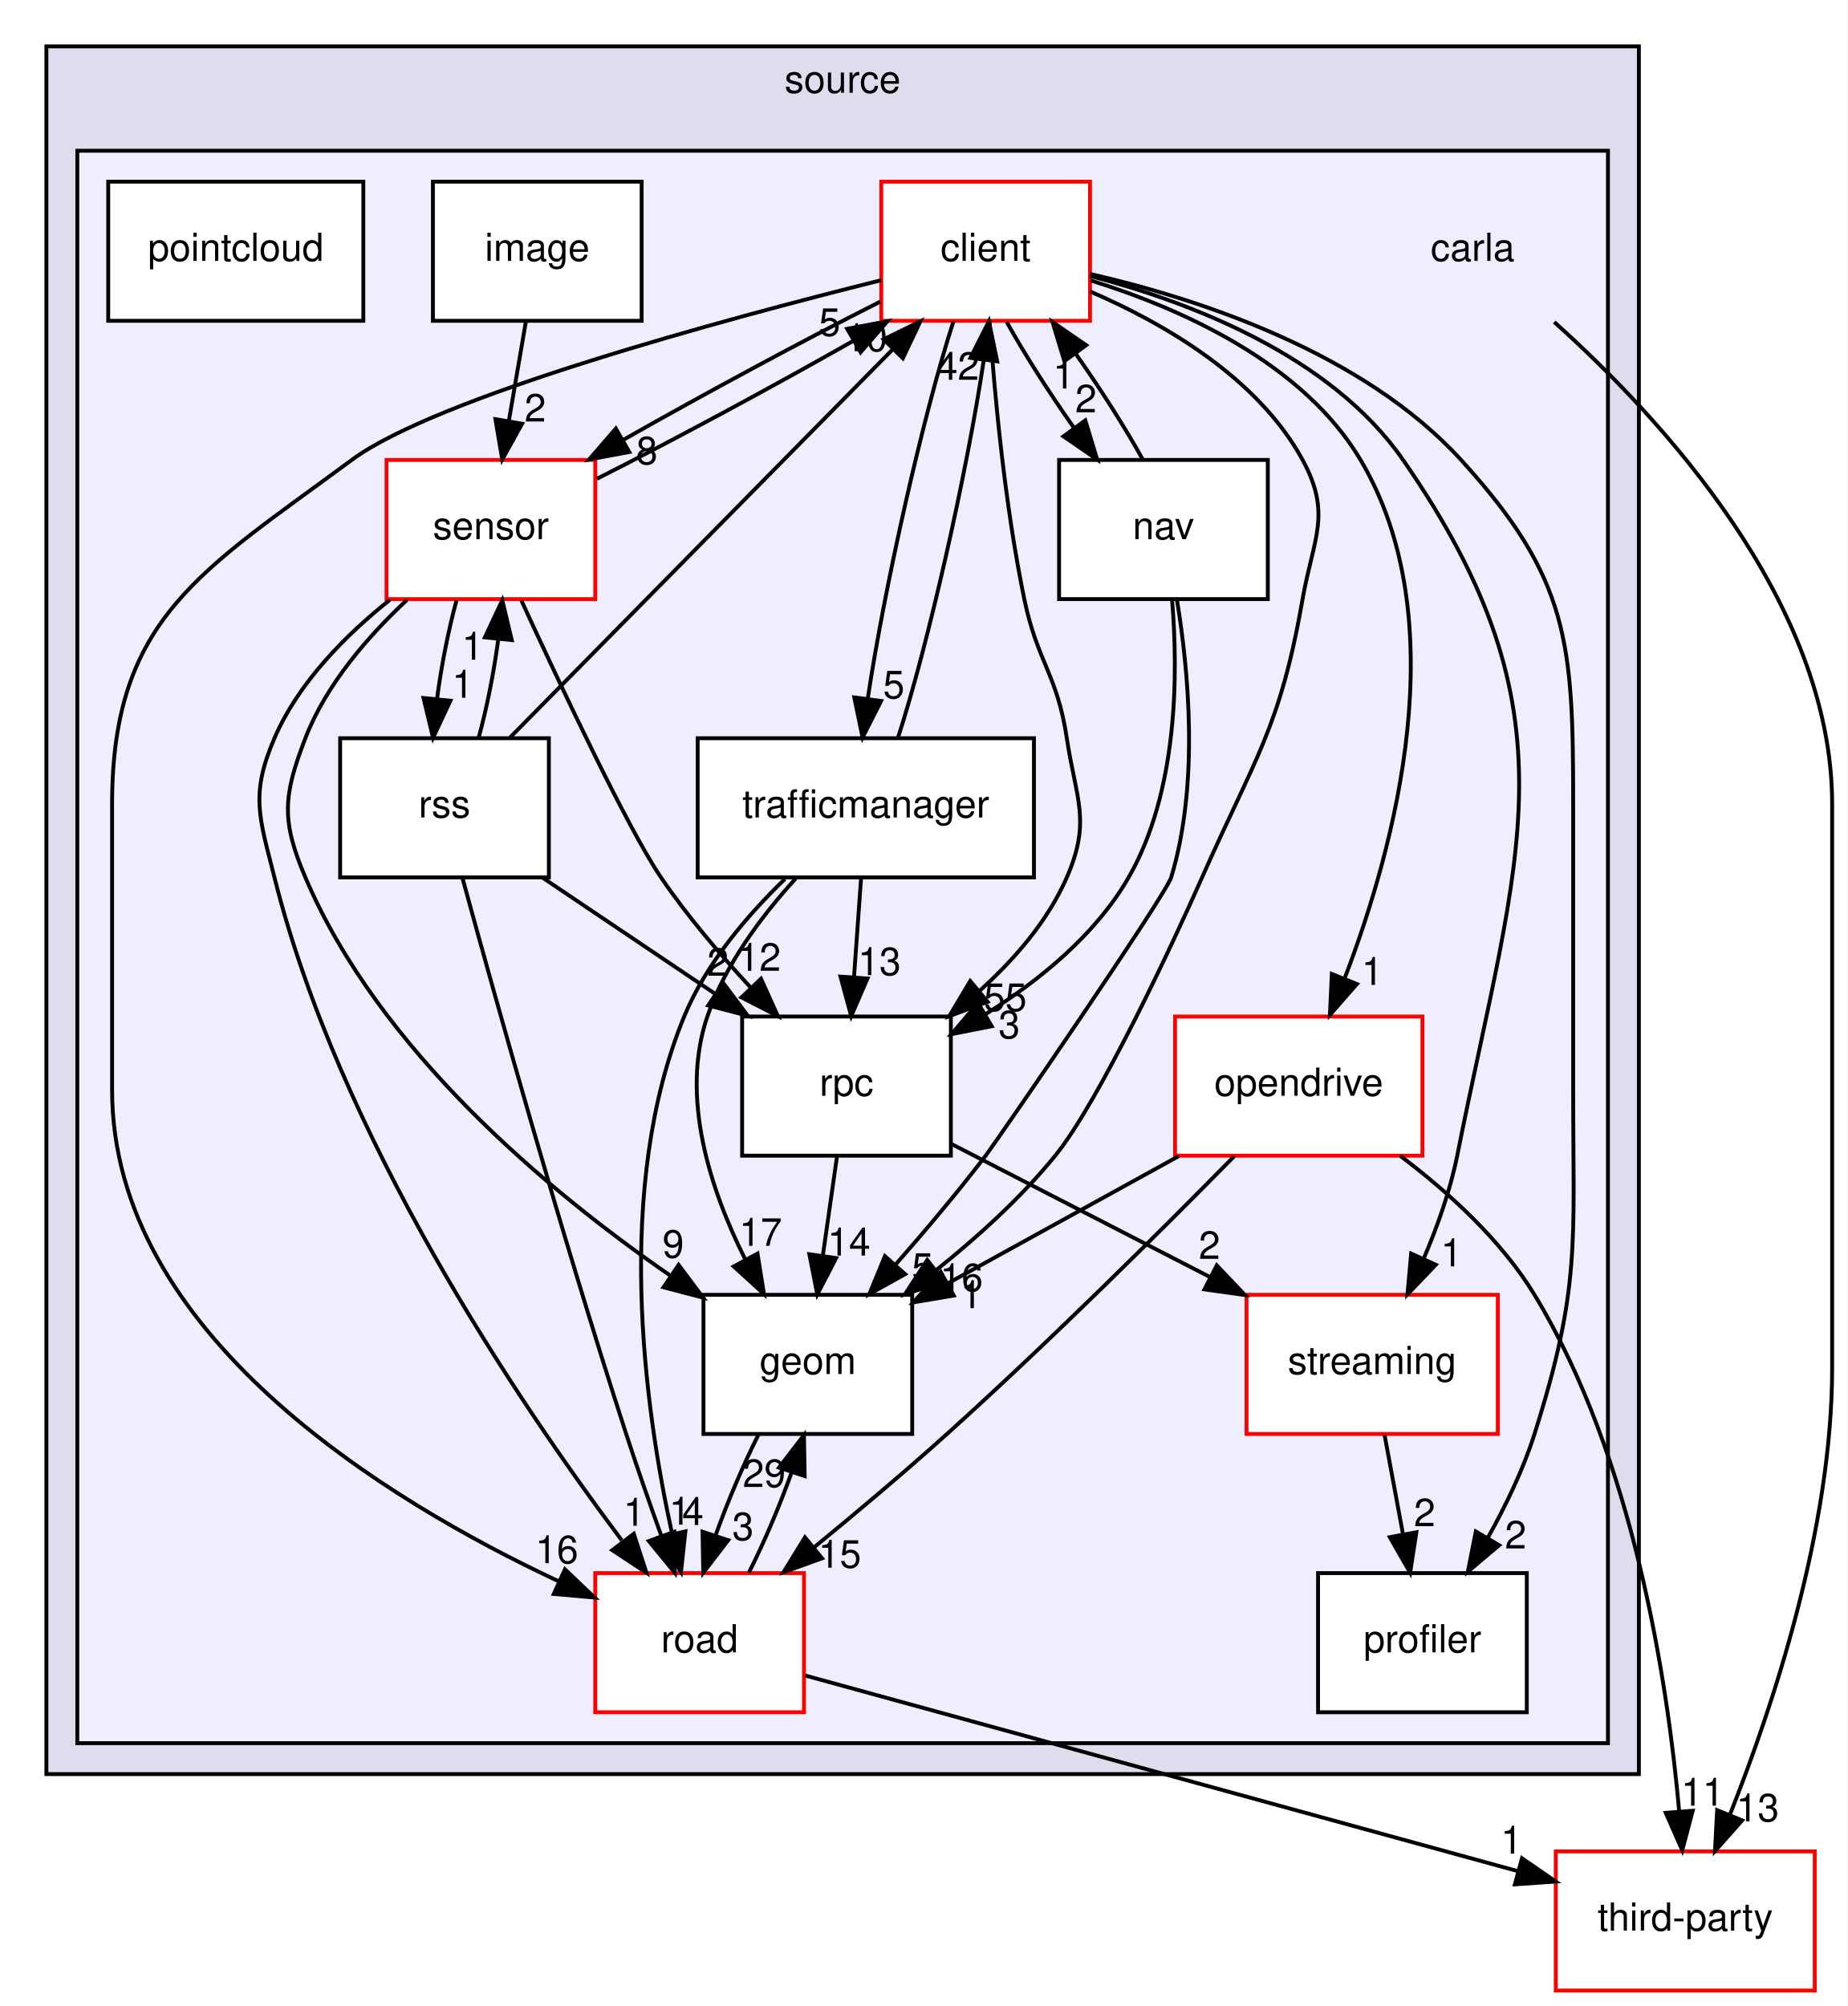
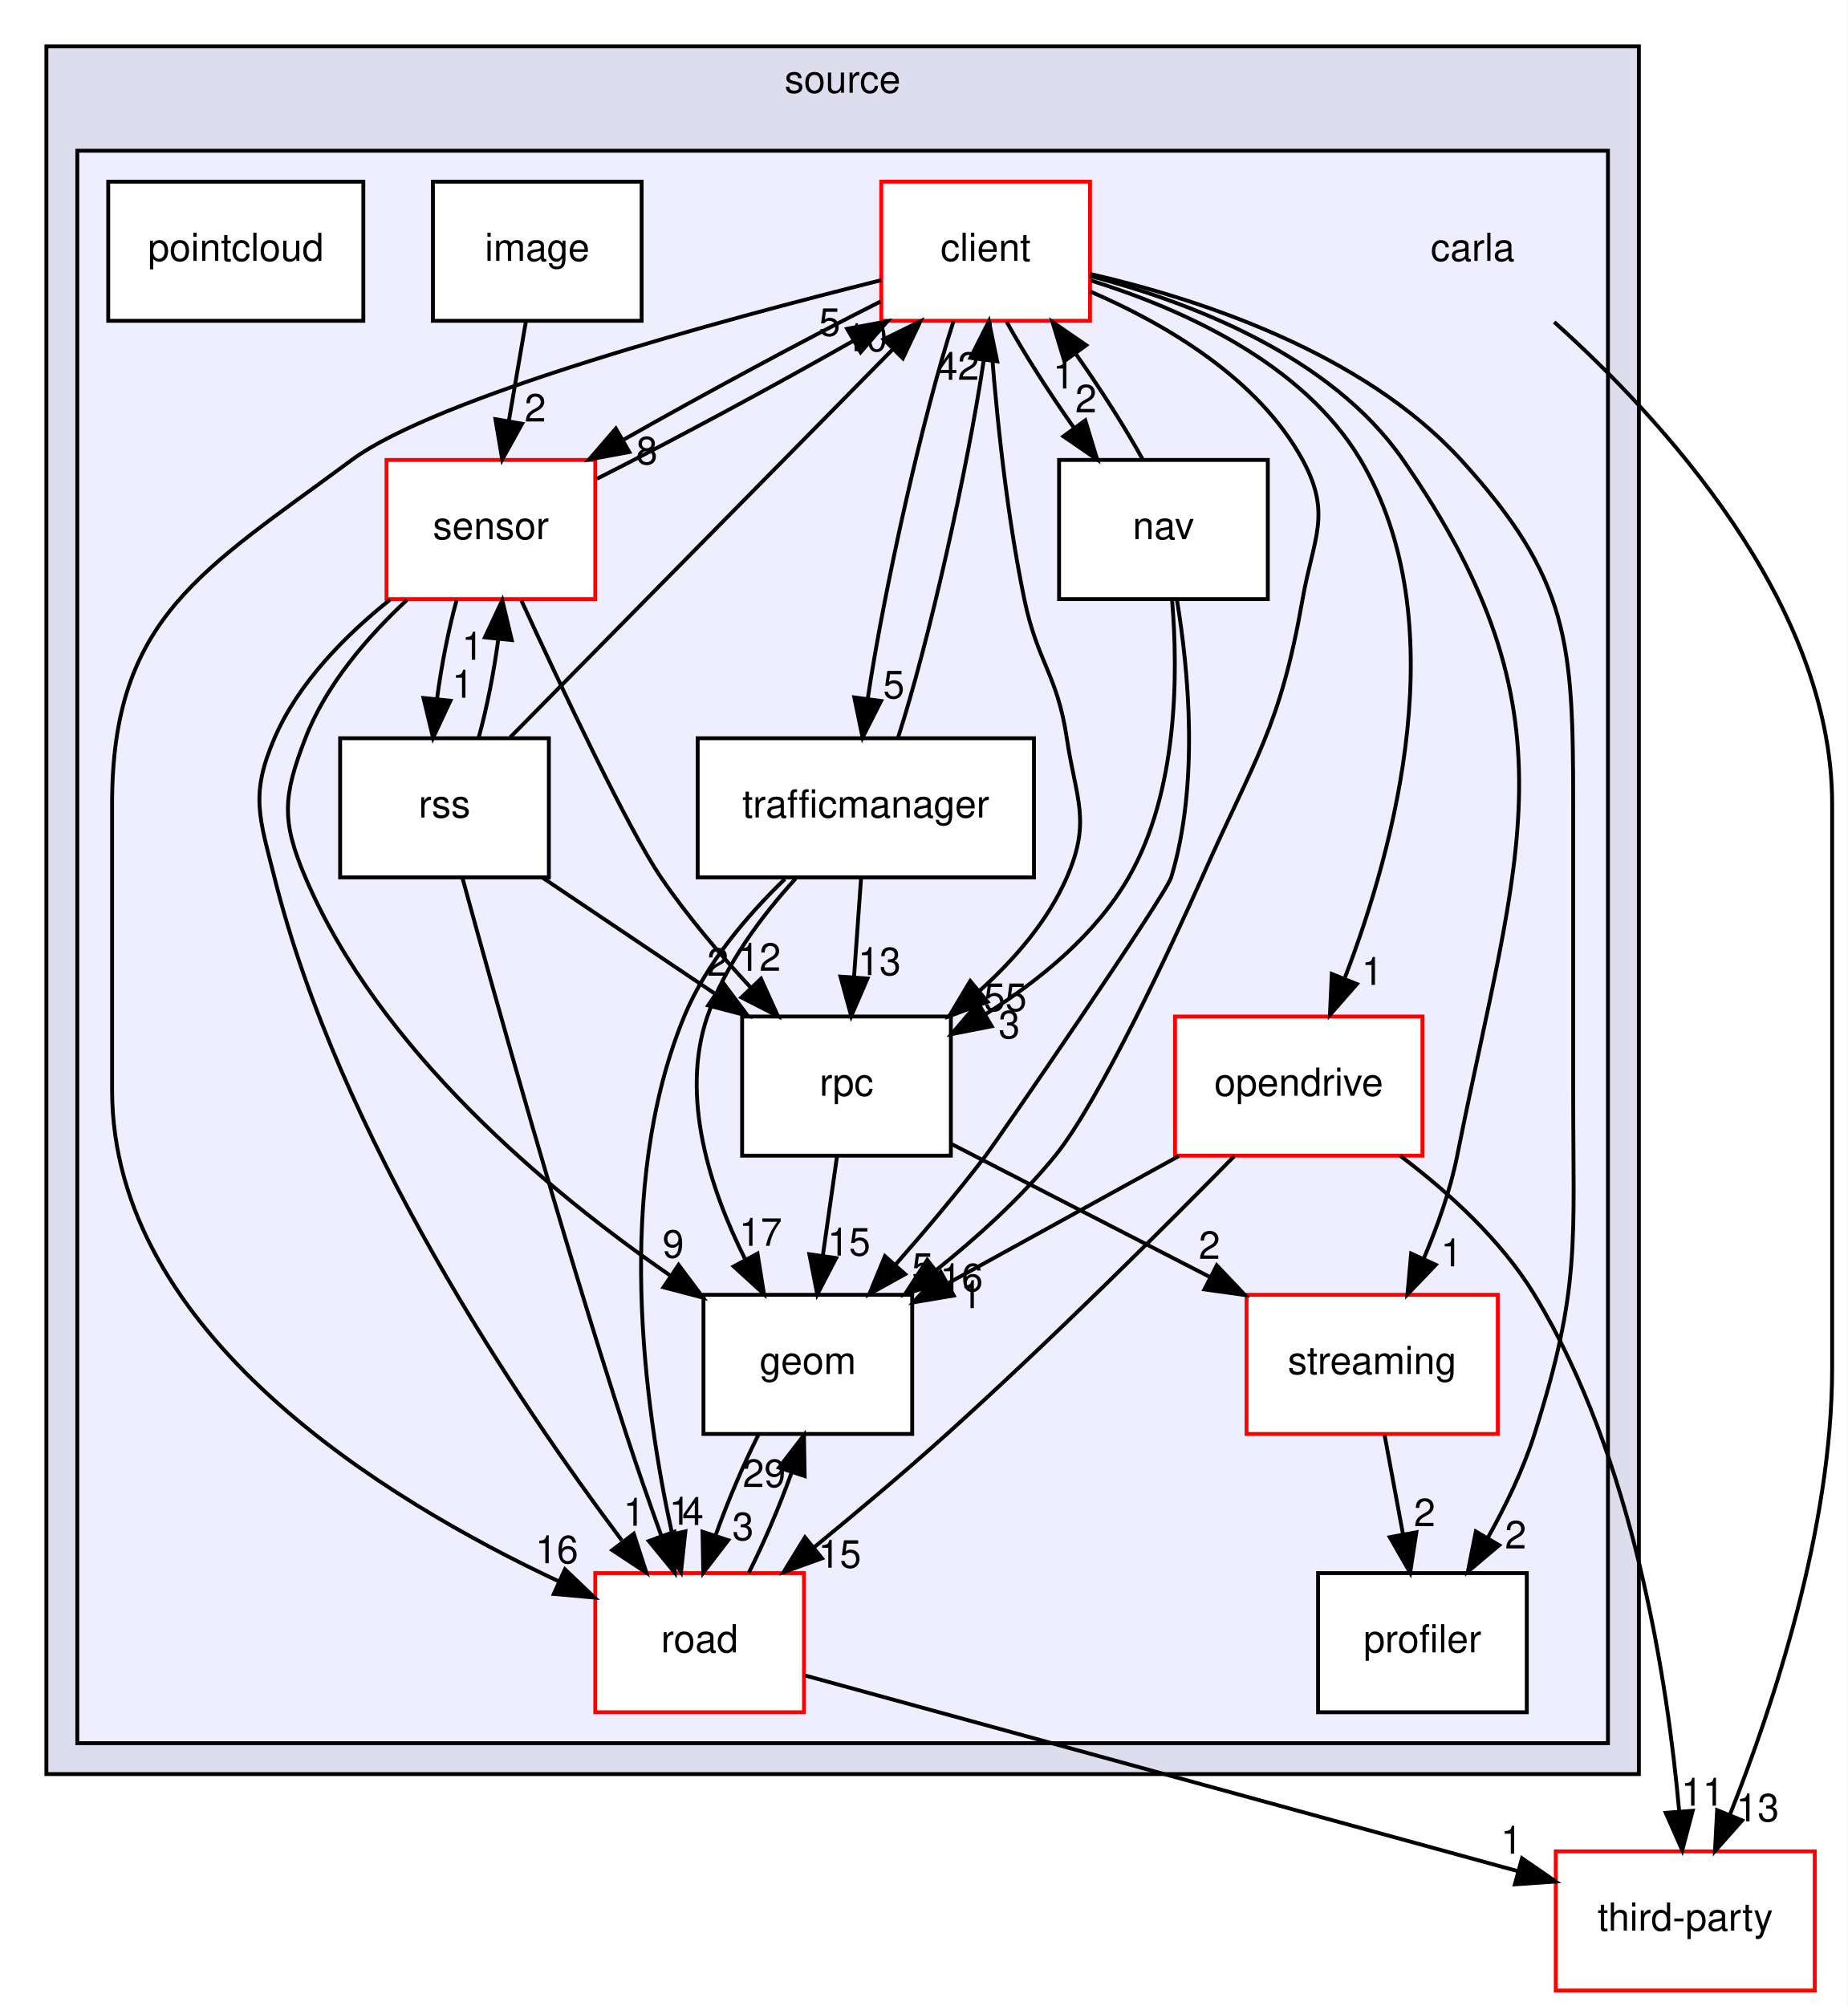
<svg xmlns="http://www.w3.org/2000/svg" xmlns:xlink="http://www.w3.org/1999/xlink" width="478pt" height="519pt" viewBox="0.00 0.00 478.00 519.00">
  <g id="graph0" class="graph" transform="scale(1 1) rotate(0) translate(4 515)">
    <polygon fill="white" stroke="none" points="-4,4 -4,-515 474,-515 474,4 -4,4" />
    <g id="clust1" class="cluster">
      <g id="a_clust1">
        <a xlink:href="dir_b9166249188ce33115fd7d5eed1849f2.html" target="_top" xlink:title="source">
          <polygon fill="#ddddee" stroke="black" points="8,-56 8,-503 420,-503 420,-56 8,-56" />
          <text text-anchor="middle" x="214" y="-491" font-family="Helvetica,sans-Serif" font-size="10.00">source</text>
        </a>
      </g>
    </g>
    <g id="clust2" class="cluster">
      <g id="a_clust2">
        <a xlink:href="dir_b14cdd661f9a7048a44f1771cd402401.html" target="_top">
          <polygon fill="#eeeeff" stroke="black" points="16,-64 16,-476 412,-476 412,-64 16,-64" />
        </a>
      </g>
    </g>
    <g id="node1" class="node">
      <text text-anchor="middle" x="377" y="-447.5" font-family="Helvetica,sans-Serif" font-size="10.00">carla</text>
    </g>
    <g id="node15" class="node">
      <g id="a_node15">
        <a xlink:href="dir_cb41432ea01ddbb1240623c7c0fff85f.html" target="_top" xlink:title="third-party">
          <polygon fill="white" stroke="red" points="465.5,-36 398.5,-36 398.5,-0 465.5,-0 465.5,-36" />
          <text text-anchor="middle" x="432" y="-15.5" font-family="Helvetica,sans-Serif" font-size="10.00">third-party</text>
        </a>
      </g>
    </g>
    <g id="edge8" class="edge">
      <path fill="none" stroke="black" d="M398.103,-431.68C425.542,-407.075 470,-359.161 470,-307 470,-307 470,-307 470,-161 470,-119.633 454.765,-73.722 443.588,-45.605" />
      <polygon fill="black" stroke="black" points="446.721,-44.019 439.69,-36.093 440.244,-46.673 446.721,-44.019" />
      <g id="a_edge8-headlabel">
        <a xlink:href="dir_000002_000036.html" target="_top" xlink:title="13">
          <text text-anchor="middle" x="450.711" y="-43.768" font-family="Helvetica,sans-Serif" font-size="10.00">13</text>
        </a>
      </g>
    </g>
    <g id="node2" class="node">
      <g id="a_node2">
        <a xlink:href="dir_64d7bb605f27024d49af86070bd3f0b6.html" target="_top" xlink:title="client">
          <polygon fill="white" stroke="red" points="278,-468 224,-468 224,-432 278,-432 278,-468" />
          <text text-anchor="middle" x="251" y="-447.5" font-family="Helvetica,sans-Serif" font-size="10.00">client</text>
        </a>
      </g>
    </g>
    <g id="node3" class="node">
      <g id="a_node3">
        <a xlink:href="dir_8b032d9d353dba85c86dc5364d785bbe.html" target="_top" xlink:title="geom">
          <polygon fill="white" stroke="black" points="232,-180 178,-180 178,-144 232,-144 232,-180" />
          <text text-anchor="middle" x="205" y="-159.5" font-family="Helvetica,sans-Serif" font-size="10.00">geom</text>
        </a>
      </g>
    </g>
    <g id="edge32" class="edge">
      <path fill="none" stroke="black" d="M278.052,-439.581C297.183,-431.332 321.411,-417.29 333,-396 340.65,-381.947 335.758,-375.76 333,-360 327.134,-326.487 320.751,-319.12 307,-288 299.688,-271.452 280.409,-230.04 269,-216 260.155,-205.115 248.798,-194.854 238.113,-186.313" />
      <polygon fill="black" stroke="black" points="240.176,-183.484 230.125,-180.135 235.894,-189.021 240.176,-183.484" />
      <g id="a_edge32-headlabel">
        <a xlink:href="dir_000003_000020.html" target="_top" xlink:title="16">
          <text text-anchor="middle" x="244.757" y="-180.938" font-family="Helvetica,sans-Serif" font-size="10.00">16</text>
        </a>
      </g>
    </g>
    <g id="node5" class="node">
      <g id="a_node5">
        <a xlink:href="dir_ad0f87b2245230d21b267626b2c7750a.html" target="_top" xlink:title="nav">
          <polygon fill="white" stroke="black" points="324,-396 270,-396 270,-360 324,-360 324,-396" />
          <text text-anchor="middle" x="297" y="-375.5" font-family="Helvetica,sans-Serif" font-size="10.00">nav</text>
        </a>
      </g>
    </g>
    <g id="edge25" class="edge">
      <path fill="none" stroke="black" d="M256.455,-431.697C261.01,-423.474 267.374,-413.483 273.775,-404.421" />
      <polygon fill="black" stroke="black" points="276.781,-406.24 279.865,-396.104 271.133,-402.104 276.781,-406.24" />
      <g id="a_edge25-headlabel">
        <a xlink:href="dir_000003_000046.html" target="_top" xlink:title="2">
          <text text-anchor="middle" x="276.948" y="-408.318" font-family="Helvetica,sans-Serif" font-size="10.00">2</text>
        </a>
      </g>
    </g>
    <g id="node6" class="node">
      <g id="a_node6">
        <a xlink:href="dir_a02f1db122f1bf0661014bee93740912.html" target="_top" xlink:title="opendrive">
          <polygon fill="white" stroke="red" points="364,-252 300,-252 300,-216 364,-216 364,-252" />
          <text text-anchor="middle" x="332" y="-231.5" font-family="Helvetica,sans-Serif" font-size="10.00">opendrive</text>
        </a>
      </g>
    </g>
    <g id="edge33" class="edge">
      <path fill="none" stroke="black" d="M278.197,-442.429C301.299,-435.252 333.021,-421.253 348,-396 372.674,-354.401 356.918,-295.925 343.956,-262.095" />
      <polygon fill="black" stroke="black" points="347.049,-260.405 340.071,-252.433 340.555,-263.017 347.049,-260.405" />
      <g id="a_edge33-headlabel">
        <a xlink:href="dir_000003_000039.html" target="_top" xlink:title="1">
          <text text-anchor="middle" x="351.024" y="-260.181" font-family="Helvetica,sans-Serif" font-size="10.00">1</text>
        </a>
      </g>
    </g>
    <g id="node8" class="node">
      <g id="a_node8">
        <a xlink:href="dir_a44fab28cda52915bea048e19f74f82b.html" target="_top" xlink:title="profiler">
          <polygon fill="white" stroke="black" points="391,-108 337,-108 337,-72 391,-72 391,-108" />
          <text text-anchor="middle" x="364" y="-87.5" font-family="Helvetica,sans-Serif" font-size="10.00">profiler</text>
        </a>
      </g>
    </g>
    <g id="edge27" class="edge">
      <path fill="none" stroke="black" d="M278.048,-444.126C305.84,-437.747 348.537,-423.916 374,-396 402.036,-365.263 403,-348.602 403,-307 403,-307 403,-307 403,-233 403,-193.196 405.002,-181.952 393,-144 390.105,-134.845 385.572,-125.46 380.942,-117.18" />
      <polygon fill="black" stroke="black" points="383.847,-115.214 375.757,-108.373 377.815,-118.766 383.847,-115.214" />
      <g id="a_edge27-headlabel">
        <a xlink:href="dir_000003_000044.html" target="_top" xlink:title="2">
          <text text-anchor="middle" x="388.117" y="-114.372" font-family="Helvetica,sans-Serif" font-size="10.00">2</text>
        </a>
      </g>
    </g>
    <g id="node9" class="node">
      <g id="a_node9">
        <a xlink:href="dir_8afc3b5d71d319c27bc8bd38d925daae.html" target="_top" xlink:title="road">
          <polygon fill="white" stroke="red" points="204,-108 150,-108 150,-72 204,-72 204,-108" />
          <text text-anchor="middle" x="177" y="-87.5" font-family="Helvetica,sans-Serif" font-size="10.00">road</text>
        </a>
      </g>
    </g>
    <g id="edge28" class="edge">
      <path fill="none" stroke="black" d="M223.966,-442.504C183.352,-432.376 109.002,-412.295 87,-396 48.26,-367.309 25,-355.207 25,-307 25,-307 25,-307 25,-233 25,-169.954 95.691,-126.857 140.656,-105.822" />
      <polygon fill="black" stroke="black" points="142.16,-108.983 149.825,-101.669 139.272,-102.606 142.16,-108.983" />
      <g id="a_edge28-headlabel">
        <a xlink:href="dir_000003_000038.html" target="_top" xlink:title="16">
          <text text-anchor="middle" x="140.057" y="-110.552" font-family="Helvetica,sans-Serif" font-size="10.00">16</text>
        </a>
      </g>
    </g>
    <g id="node10" class="node">
      <g id="a_node10">
        <a xlink:href="dir_83201f30ace02cdf218980110872f8a7.html" target="_top" xlink:title="rpc">
          <polygon fill="white" stroke="black" points="242,-252 188,-252 188,-216 242,-216 242,-252" />
          <text text-anchor="middle" x="215" y="-231.5" font-family="Helvetica,sans-Serif" font-size="10.00">rpc</text>
        </a>
      </g>
    </g>
    <g id="edge31" class="edge">
      <path fill="none" stroke="black" d="M251.988,-431.79C253.244,-413.754 255.892,-384.665 261,-360 264.393,-343.617 269.528,-340.547 272,-324 274.364,-308.176 278.391,-302.668 272,-288 267.067,-276.677 258.389,-266.682 249.271,-258.512" />
      <polygon fill="black" stroke="black" points="251.499,-255.812 241.58,-252.088 247.011,-261.185 251.499,-255.812" />
      <g id="a_edge31-headlabel">
        <a xlink:href="dir_000003_000004.html" target="_top" xlink:title="55">
          <text text-anchor="middle" x="256.078" y="-253.437" font-family="Helvetica,sans-Serif" font-size="10.00">55</text>
        </a>
      </g>
    </g>
    <g id="node12" class="node">
      <g id="a_node12">
        <a xlink:href="dir_8b842c0ad24262c95de16c440fd51527.html" target="_top" xlink:title="sensor">
          <polygon fill="white" stroke="red" points="150,-396 96,-396 96,-360 150,-360 150,-396" />
          <text text-anchor="middle" x="123" y="-375.5" font-family="Helvetica,sans-Serif" font-size="10.00">sensor</text>
        </a>
      </g>
    </g>
    <g id="edge26" class="edge">
      <path fill="none" stroke="black" d="M223.754,-436.967C204.287,-427.16 178.116,-413.046 157.265,-401.201" />
      <polygon fill="black" stroke="black" points="158.812,-398.054 148.396,-396.113 155.328,-404.125 158.812,-398.054" />
      <g id="a_edge26-headlabel">
        <a xlink:href="dir_000003_000013.html" target="_top" xlink:title="8">
          <text text-anchor="middle" x="163.342" y="-394.88" font-family="Helvetica,sans-Serif" font-size="10.00">8</text>
        </a>
      </g>
    </g>
    <g id="node13" class="node">
      <g id="a_node13">
        <a xlink:href="dir_6d1a5b6c73cd09063239376f47f02d88.html" target="_top" xlink:title="streaming">
          <polygon fill="white" stroke="red" points="383.5,-180 318.5,-180 318.5,-144 383.5,-144 383.5,-180" />
          <text text-anchor="middle" x="351" y="-159.5" font-family="Helvetica,sans-Serif" font-size="10.00">streaming</text>
        </a>
      </g>
    </g>
    <g id="edge30" class="edge">
      <path fill="none" stroke="black" d="M278.103,-443.572C303.475,-436.959 340.21,-423.128 359,-396 404.688,-330.035 388.684,-294.694 373,-216 371.209,-207.011 367.863,-197.638 364.313,-189.318" />
      <polygon fill="black" stroke="black" points="367.456,-187.775 360.131,-180.12 361.084,-190.672 367.456,-187.775" />
      <g id="a_edge30-headlabel">
        <a xlink:href="dir_000003_000031.html" target="_top" xlink:title="1">
          <text text-anchor="middle" x="371.528" y="-187.372" font-family="Helvetica,sans-Serif" font-size="10.00">1</text>
        </a>
      </g>
    </g>
    <g id="node14" class="node">
      <g id="a_node14">
        <a xlink:href="dir_a8dbe3691941680fc0b6dad001059c22.html" target="_top" xlink:title="trafficmanager">
          <polygon fill="white" stroke="black" points="263.5,-324 176.5,-324 176.5,-288 263.5,-288 263.5,-324" />
          <text text-anchor="middle" x="220" y="-303.5" font-family="Helvetica,sans-Serif" font-size="10.00">trafficmanager</text>
        </a>
      </g>
    </g>
    <g id="edge29" class="edge">
      <path fill="none" stroke="black" d="M242.676,-431.871C234.834,-407.67 224.837,-363.211 220.521,-334.393" />
      <polygon fill="black" stroke="black" points="223.952,-333.639 219.162,-324.189 217.013,-334.564 223.952,-333.639" />
      <g id="a_edge29-headlabel">
        <a xlink:href="dir_000003_000018.html" target="_top" xlink:title="5">
          <text text-anchor="middle" x="227.241" y="-334.328" font-family="Helvetica,sans-Serif" font-size="10.00">5</text>
        </a>
      </g>
    </g>
    <g id="edge24" class="edge">
      <path fill="none" stroke="black" d="M192.163,-143.697C188.239,-135.898 184.261,-126.509 181.148,-117.829" />
      <polygon fill="black" stroke="black" points="184.398,-116.509 177.947,-108.104 177.749,-118.697 184.398,-116.509" />
      <g id="a_edge24-headlabel">
        <a xlink:href="dir_000020_000038.html" target="_top" xlink:title="3">
          <text text-anchor="middle" x="188.219" y="-116.535" font-family="Helvetica,sans-Serif" font-size="10.00">3</text>
        </a>
      </g>
    </g>
    <g id="node4" class="node">
      <g id="a_node4">
        <a xlink:href="dir_f5e43f88654384cf885b20b39b543425.html" target="_top" xlink:title="image">
          <polygon fill="white" stroke="black" points="162,-468 108,-468 108,-432 162,-432 162,-468" />
          <text text-anchor="middle" x="135" y="-447.5" font-family="Helvetica,sans-Serif" font-size="10.00">image</text>
        </a>
      </g>
    </g>
    <g id="edge20" class="edge">
      <path fill="none" stroke="black" d="M132.034,-431.697C130.711,-423.983 129.122,-414.712 127.648,-406.112" />
      <polygon fill="black" stroke="black" points="131.072,-405.369 125.932,-396.104 124.172,-406.552 131.072,-405.369" />
      <g id="a_edge20-headlabel">
        <a xlink:href="dir_000019_000013.html" target="_top" xlink:title="2">
          <text text-anchor="middle" x="134.477" y="-405.932" font-family="Helvetica,sans-Serif" font-size="10.00">2</text>
        </a>
      </g>
    </g>
    <g id="edge3" class="edge">
      <path fill="none" stroke="black" d="M291.655,-396.104C287.129,-404.298 280.78,-414.282 274.38,-423.359" />
      <polygon fill="black" stroke="black" points="271.362,-421.558 268.287,-431.697 277.013,-425.689 271.362,-421.558" />
      <g id="a_edge3-headlabel">
        <a xlink:href="dir_000046_000003.html" target="_top" xlink:title="1">
          <text text-anchor="middle" x="271.191" y="-414.48" font-family="Helvetica,sans-Serif" font-size="10.00">1</text>
        </a>
      </g>
    </g>
    <g id="edge2" class="edge">
      <path fill="none" stroke="black" d="M300.49,-359.843C303.493,-341.6 306.3,-312.111 299,-288 297.607,-283.399 253.915,-219.823 251,-216 243.761,-206.505 235.323,-196.513 227.665,-187.795" />
      <polygon fill="black" stroke="black" points="230.17,-185.345 220.908,-180.199 224.939,-189.997 230.17,-185.345" />
      <g id="a_edge2-headlabel">
        <a xlink:href="dir_000046_000020.html" target="_top" xlink:title="5">
          <text text-anchor="middle" x="234.68" y="-183.644" font-family="Helvetica,sans-Serif" font-size="10.00">5</text>
        </a>
      </g>
    </g>
    <g id="edge1" class="edge">
      <path fill="none" stroke="black" d="M299.239,-359.679C300.819,-340.766 300.772,-310.215 288,-288 279.483,-273.187 264.967,-261.373 251.112,-252.694" />
      <polygon fill="black" stroke="black" points="252.567,-249.489 242.172,-247.442 249.022,-255.525 252.567,-249.489" />
      <g id="a_edge1-headlabel">
        <a xlink:href="dir_000046_000004.html" target="_top" xlink:title="3">
          <text text-anchor="middle" x="257.105" y="-246.362" font-family="Helvetica,sans-Serif" font-size="10.00">3</text>
        </a>
      </g>
    </g>
    <g id="edge36" class="edge">
      <path fill="none" stroke="black" d="M300.932,-215.876C282.884,-205.928 260.057,-193.346 241.198,-182.952" />
      <polygon fill="black" stroke="black" points="242.744,-179.808 232.297,-178.046 239.365,-185.938 242.744,-179.808" />
      <g id="a_edge36-headlabel">
        <a xlink:href="dir_000039_000020.html" target="_top" xlink:title="1">
          <text text-anchor="middle" x="247.263" y="-176.556" font-family="Helvetica,sans-Serif" font-size="10.00">1</text>
        </a>
      </g>
    </g>
    <g id="edge34" class="edge">
      <path fill="none" stroke="black" d="M315.296,-215.839C297.342,-197.592 267.77,-168.101 241,-144 230.064,-134.154 217.682,-123.741 206.743,-114.775" />
      <polygon fill="black" stroke="black" points="208.672,-111.832 198.707,-108.234 204.254,-117.261 208.672,-111.832" />
      <g id="a_edge34-headlabel">
        <a xlink:href="dir_000039_000038.html" target="_top" xlink:title="15">
          <text text-anchor="middle" x="213.253" y="-109.399" font-family="Helvetica,sans-Serif" font-size="10.00">15</text>
        </a>
      </g>
    </g>
    <g id="edge35" class="edge">
      <path fill="none" stroke="black" d="M358.256,-215.964C370.532,-206.718 384.323,-194.263 393,-180 418.627,-137.876 427.421,-79.963 430.434,-46.303" />
      <polygon fill="black" stroke="black" points="433.928,-46.521 431.223,-36.277 426.949,-45.972 433.928,-46.521" />
      <g id="a_edge35-headlabel">
        <a xlink:href="dir_000039_000036.html" target="_top" xlink:title="11">
          <text text-anchor="middle" x="436.476" y="-47.827" font-family="Helvetica,sans-Serif" font-size="10.00">11</text>
        </a>
      </g>
    </g>
    <g id="node7" class="node">
      <g id="a_node7">
        <a xlink:href="dir_ba5554cd20e2d3b81742218af28f1632.html" target="_top" xlink:title="pointcloud">
          <polygon fill="white" stroke="black" points="90,-468 24,-468 24,-432 90,-432 90,-468" />
          <text text-anchor="middle" x="57" y="-447.5" font-family="Helvetica,sans-Serif" font-size="10.00">pointcloud</text>
        </a>
      </g>
    </g>
    <g id="edge15" class="edge">
      <path fill="none" stroke="black" d="M189.737,-108.104C193.66,-115.876 197.645,-125.257 200.772,-133.949" />
      <polygon fill="black" stroke="black" points="197.533,-135.3 203.994,-143.697 204.179,-133.103 197.533,-135.3" />
      <g id="a_edge15-headlabel">
        <a xlink:href="dir_000038_000020.html" target="_top" xlink:title="29">
          <text text-anchor="middle" x="193.709" y="-130.278" font-family="Helvetica,sans-Serif" font-size="10.00">29</text>
        </a>
      </g>
    </g>
    <g id="edge14" class="edge">
      <path fill="none" stroke="black" d="M204.289,-81.509C248.467,-69.382 336.005,-45.352 388.741,-30.875" />
      <polygon fill="black" stroke="black" points="389.766,-34.223 398.483,-28.201 387.913,-27.473 389.766,-34.223" />
      <g id="a_edge14-headlabel">
        <a xlink:href="dir_000038_000036.html" target="_top" xlink:title="1">
          <text text-anchor="middle" x="387.051" y="-35.413" font-family="Helvetica,sans-Serif" font-size="10.00">1</text>
        </a>
      </g>
    </g>
    <g id="edge23" class="edge">
      <path fill="none" stroke="black" d="M212.528,-215.697C211.426,-207.983 210.102,-198.712 208.873,-190.112" />
      <polygon fill="black" stroke="black" points="212.323,-189.509 207.443,-180.104 205.393,-190.499 212.323,-189.509" />
      <g id="a_edge23-headlabel">
-         <a xlink:href="dir_000004_000020.html" target="_top" xlink:title="14">
-           <text text-anchor="middle" x="215.642" y="-190.166" font-family="Helvetica,sans-Serif" font-size="10.00">14</text>
+         <a xlink:href="dir_000004_000020.html" target="_top" xlink:title="15">
+           <text text-anchor="middle" x="215.642" y="-190.166" font-family="Helvetica,sans-Serif" font-size="10.00">15</text>
        </a>
      </g>
    </g>
    <g id="edge22" class="edge">
      <path fill="none" stroke="black" d="M242.195,-219.003C261.322,-209.158 287.284,-195.795 309.051,-184.591" />
      <polygon fill="black" stroke="black" points="310.801,-187.627 318.09,-179.939 307.597,-181.403 310.801,-187.627" />
      <g id="a_edge22-headlabel">
        <a xlink:href="dir_000004_000031.html" target="_top" xlink:title="2">
          <text text-anchor="middle" x="308.904" y="-189.297" font-family="Helvetica,sans-Serif" font-size="10.00">2</text>
        </a>
      </g>
    </g>
    <g id="node11" class="node">
      <g id="a_node11">
        <a xlink:href="dir_4ec6c576fb70278fb3ee02e044838f82.html" target="_top" xlink:title="rss">
          <polygon fill="white" stroke="black" points="138,-324 84,-324 84,-288 138,-288 138,-324" />
          <text text-anchor="middle" x="111" y="-303.5" font-family="Helvetica,sans-Serif" font-size="10.00">rss</text>
        </a>
      </g>
    </g>
    <g id="edge7" class="edge">
      <path fill="none" stroke="black" d="M127.947,-324.189C152.683,-349.278 198.793,-396.047 227.006,-424.663" />
      <polygon fill="black" stroke="black" points="224.6,-427.208 234.113,-431.871 229.584,-422.293 224.6,-427.208" />
      <g id="a_edge7-headlabel">
        <a xlink:href="dir_000054_000003.html" target="_top" xlink:title="10">
          <text text-anchor="middle" x="220.054" y="-424.141" font-family="Helvetica,sans-Serif" font-size="10.00">10</text>
        </a>
      </g>
    </g>
    <g id="edge5" class="edge">
      <path fill="none" stroke="black" d="M115.606,-287.976C123.667,-258.487 141.086,-196.063 158,-144 160.791,-135.408 164.044,-126.112 167.06,-117.74" />
      <polygon fill="black" stroke="black" points="170.439,-118.69 170.576,-108.096 163.863,-116.292 170.439,-118.69" />
      <g id="a_edge5-headlabel">
        <a xlink:href="dir_000054_000038.html" target="_top" xlink:title="1">
          <text text-anchor="middle" x="171.876" y="-120.54" font-family="Helvetica,sans-Serif" font-size="10.00">1</text>
        </a>
      </g>
    </g>
    <g id="edge6" class="edge">
      <path fill="none" stroke="black" d="M136.441,-287.876C149.787,-278.893 166.324,-267.763 180.778,-258.034" />
      <polygon fill="black" stroke="black" points="183.119,-260.677 189.461,-252.19 179.211,-254.87 183.119,-260.677" />
      <g id="a_edge6-headlabel">
        <a xlink:href="dir_000054_000004.html" target="_top" xlink:title="2">
          <text text-anchor="middle" x="181.723" y="-262.54" font-family="Helvetica,sans-Serif" font-size="10.00">2</text>
        </a>
      </g>
    </g>
    <g id="edge4" class="edge">
      <path fill="none" stroke="black" d="M119.827,-324.104C121.95,-331.791 123.775,-341.054 124.918,-349.665" />
      <polygon fill="black" stroke="black" points="121.445,-350.107 125.949,-359.697 128.408,-349.391 121.445,-350.107" />
      <g id="a_edge4-headlabel">
        <a xlink:href="dir_000054_000013.html" target="_top" xlink:title="1">
          <text text-anchor="middle" x="118.253" y="-344.322" font-family="Helvetica,sans-Serif" font-size="10.00">1</text>
        </a>
      </g>
    </g>
    <g id="edge13" class="edge">
      <path fill="none" stroke="black" d="M150.419,-391.121C169.87,-400.925 195.95,-414.991 216.741,-426.802" />
      <polygon fill="black" stroke="black" points="215.169,-429.935 225.585,-431.876 218.653,-423.864 215.169,-429.935" />
      <g id="a_edge13-headlabel">
        <a xlink:href="dir_000013_000003.html" target="_top" xlink:title="5">
          <text text-anchor="middle" x="210.638" y="-428.109" font-family="Helvetica,sans-Serif" font-size="10.00">5</text>
        </a>
      </g>
    </g>
    <g id="edge12" class="edge">
      <path fill="none" stroke="black" d="M101.29,-359.787C91.24,-350.414 80.359,-337.9 75,-324 69.245,-309.071 68.733,-302.721 75,-288 94.058,-243.235 137.878,-206.759 169.376,-185.002" />
      <polygon fill="black" stroke="black" points="171.563,-187.75 177.903,-179.262 167.653,-181.943 171.563,-187.75" />
      <g id="a_edge12-headlabel">
        <a xlink:href="dir_000013_000020.html" target="_top" xlink:title="9">
          <text text-anchor="middle" x="170.167" y="-189.613" font-family="Helvetica,sans-Serif" font-size="10.00">9</text>
        </a>
      </g>
    </g>
    <g id="edge10" class="edge">
      <path fill="none" stroke="black" d="M96.876,-359.816C85.421,-350.692 73.192,-338.386 67,-324 60.674,-309.304 63.111,-303.52 67,-288 83.852,-220.745 129.986,-152.317 156.854,-116.488" />
      <polygon fill="black" stroke="black" points="159.966,-118.179 163.24,-108.102 154.397,-113.937 159.966,-118.179" />
      <g id="a_edge10-headlabel">
        <a xlink:href="dir_000013_000038.html" target="_top" xlink:title="1">
          <text text-anchor="middle" x="160.047" y="-120.258" font-family="Helvetica,sans-Serif" font-size="10.00">1</text>
        </a>
      </g>
    </g>
    <g id="edge11" class="edge">
      <path fill="none" stroke="black" d="M130.879,-359.653C141.069,-337.48 158.515,-300.469 167,-288 173.738,-278.099 182.213,-268.134 190.161,-259.559" />
      <polygon fill="black" stroke="black" points="192.886,-261.773 197.246,-252.117 187.816,-256.947 192.886,-261.773" />
      <g id="a_edge11-headlabel">
        <a xlink:href="dir_000013_000004.html" target="_top" xlink:title="12">
          <text text-anchor="middle" x="192.464" y="-263.834" font-family="Helvetica,sans-Serif" font-size="10.00">12</text>
        </a>
      </g>
    </g>
    <g id="edge9" class="edge">
      <path fill="none" stroke="black" d="M114.118,-359.697C112,-351.983 110.184,-342.712 109.053,-334.112" />
      <polygon fill="black" stroke="black" points="112.529,-333.7 108.037,-324.104 105.565,-334.407 112.529,-333.7" />
      <g id="a_edge9-headlabel">
        <a xlink:href="dir_000013_000054.html" target="_top" xlink:title="1">
          <text text-anchor="middle" x="115.716" y="-334.49" font-family="Helvetica,sans-Serif" font-size="10.00">1</text>
        </a>
      </g>
    </g>
    <g id="edge21" class="edge">
      <path fill="none" stroke="black" d="M354.213,-143.697C355.646,-135.983 357.368,-126.712 358.965,-118.112" />
      <polygon fill="black" stroke="black" points="362.439,-118.575 360.823,-108.104 355.556,-117.297 362.439,-118.575" />
      <g id="a_edge21-headlabel">
        <a xlink:href="dir_000031_000044.html" target="_top" xlink:title="2">
          <text text-anchor="middle" x="364.574" y="-120.128" font-family="Helvetica,sans-Serif" font-size="10.00">2</text>
        </a>
      </g>
    </g>
    <g id="edge19" class="edge">
      <path fill="none" stroke="black" d="M228.343,-324.189C236.189,-348.424 246.183,-392.888 250.49,-421.679" />
      <polygon fill="black" stroke="black" points="247.057,-422.42 251.845,-431.871 253.996,-421.497 247.057,-422.42" />
      <g id="a_edge19-headlabel">
        <a xlink:href="dir_000018_000003.html" target="_top" xlink:title="42">
          <text text-anchor="middle" x="243.769" y="-416.731" font-family="Helvetica,sans-Serif" font-size="10.00">42</text>
        </a>
      </g>
    </g>
    <g id="edge18" class="edge">
      <path fill="none" stroke="black" d="M201.831,-287.677C193.115,-278.097 183.588,-265.43 179,-252 171.887,-231.179 179.782,-207.219 188.686,-189.408" />
      <polygon fill="black" stroke="black" points="191.983,-190.668 193.648,-180.205 185.821,-187.346 191.983,-190.668" />
      <g id="a_edge18-headlabel">
        <a xlink:href="dir_000018_000020.html" target="_top" xlink:title="17">
          <text text-anchor="middle" x="192.776" y="-192.68" font-family="Helvetica,sans-Serif" font-size="10.00">17</text>
        </a>
      </g>
    </g>
    <g id="edge16" class="edge">
      <path fill="none" stroke="black" d="M199.056,-287.573C189.296,-278.145 178.617,-265.647 173,-252 154.85,-207.906 162.658,-151.109 169.893,-118.104" />
      <polygon fill="black" stroke="black" points="173.323,-118.804 172.188,-108.27 166.507,-117.213 173.323,-118.804" />
      <g id="a_edge16-headlabel">
        <a xlink:href="dir_000018_000038.html" target="_top" xlink:title="4">
          <text text-anchor="middle" x="175.271" y="-120.45" font-family="Helvetica,sans-Serif" font-size="10.00">4</text>
        </a>
      </g>
    </g>
    <g id="edge17" class="edge">
      <path fill="none" stroke="black" d="M218.764,-287.697C218.213,-279.983 217.551,-270.712 216.937,-262.112" />
      <polygon fill="black" stroke="black" points="220.425,-261.83 216.222,-252.104 213.443,-262.328 220.425,-261.83" />
      <g id="a_edge17-headlabel">
        <a xlink:href="dir_000018_000004.html" target="_top" xlink:title="13">
          <text text-anchor="middle" x="223.513" y="-262.713" font-family="Helvetica,sans-Serif" font-size="10.00">13</text>
        </a>
      </g>
    </g>
  </g>
</svg>
